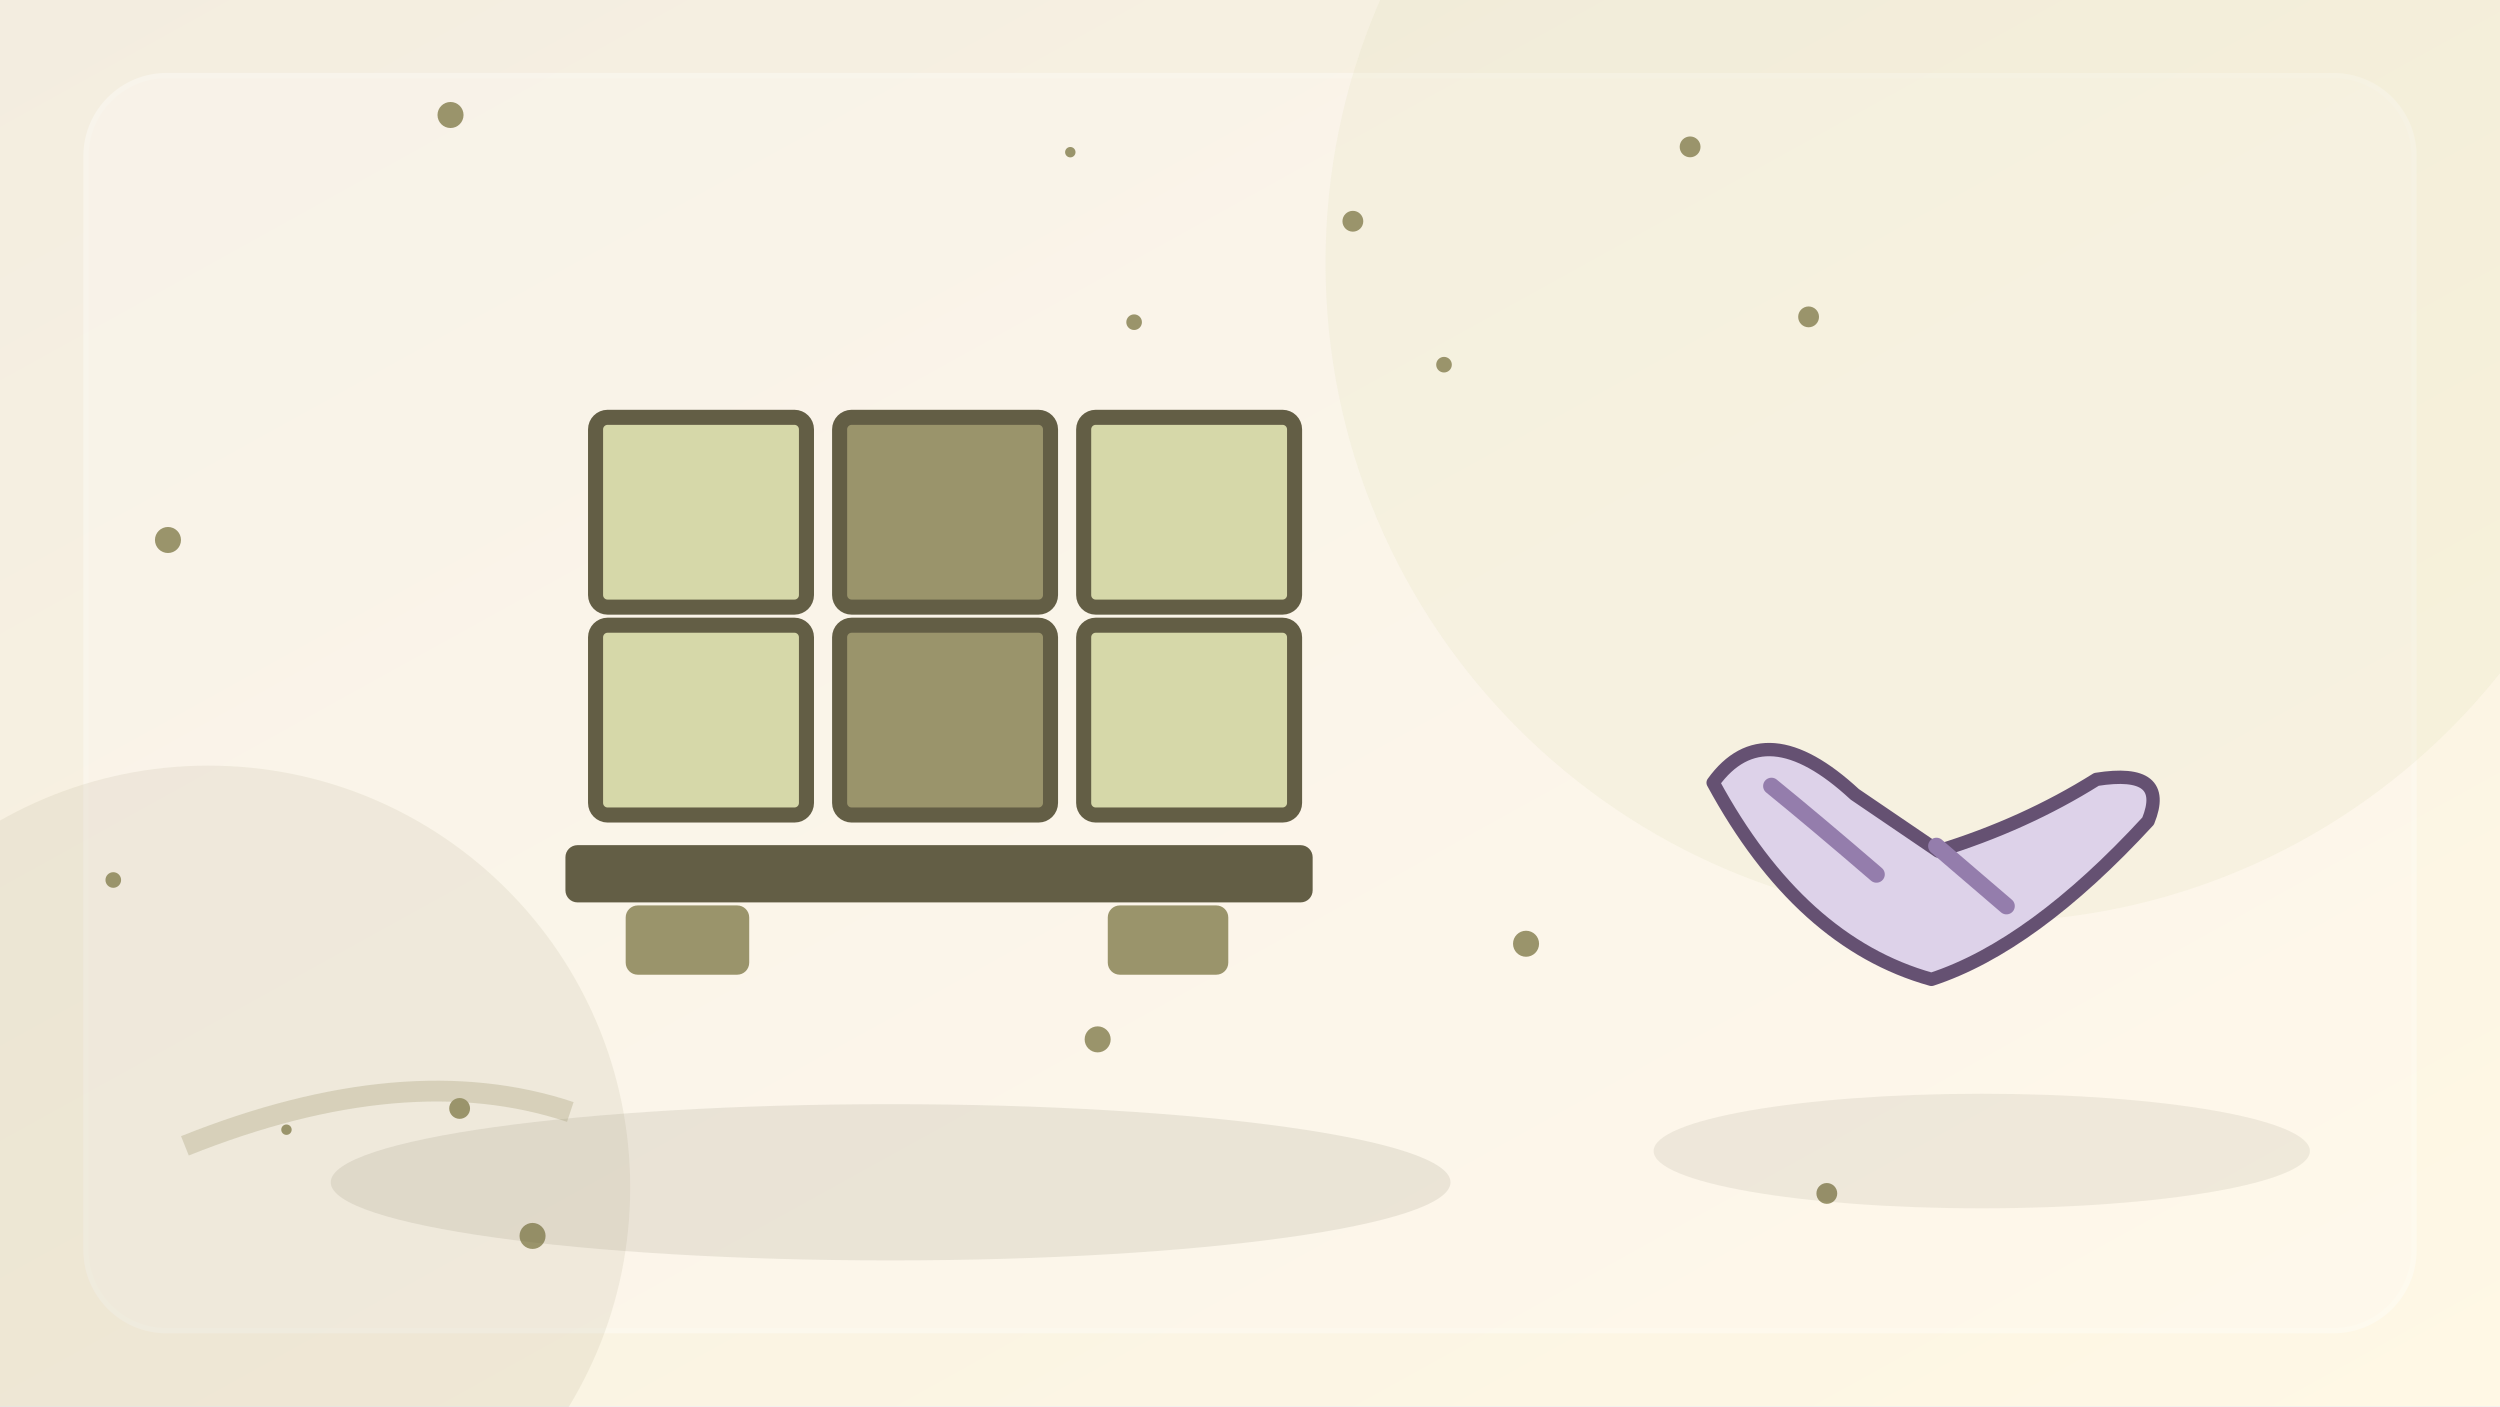
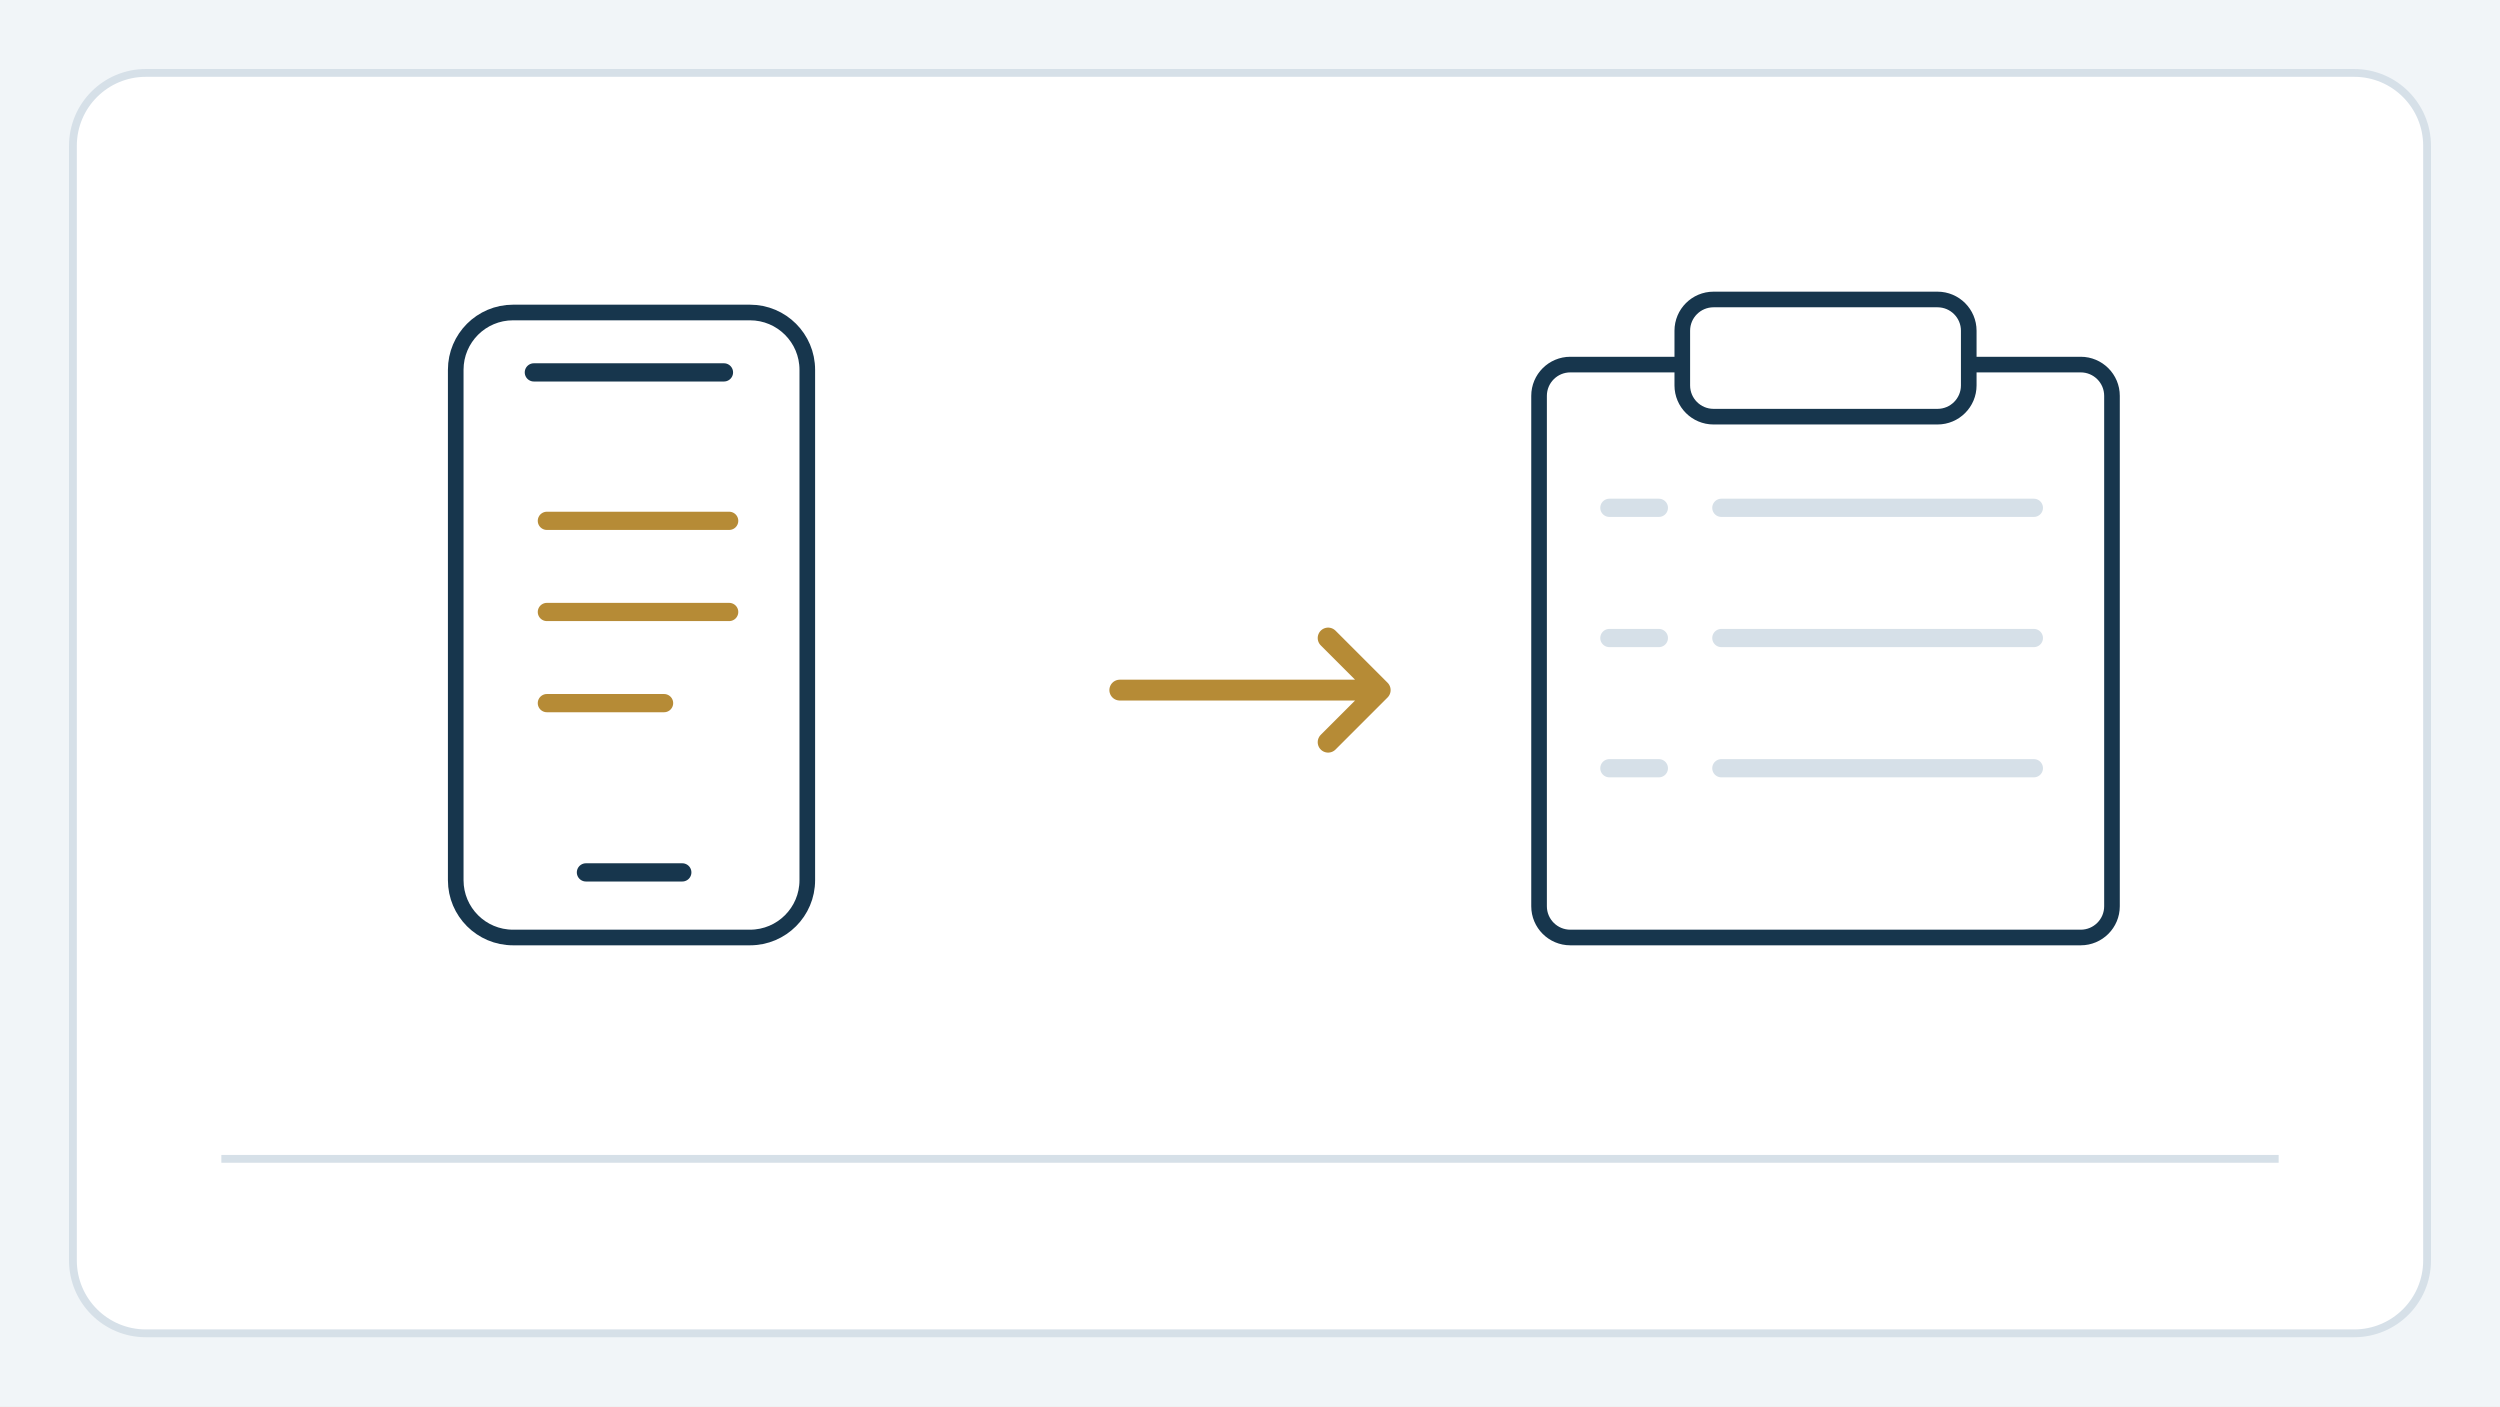
- <svg xmlns="http://www.w3.org/2000/svg" width="960" height="540" viewBox="0 0 960 540" role="img" aria-label="Autorska ilustracja: Uruchomienie pomocy przy bezpośrednim zagrożeniu">
-   <defs>
-     <linearGradient id="background" x1="0" y1="0" x2="1" y2="1">
-       <stop offset="0" stop-color="#f3ede0" />
-       <stop offset="1" stop-color="#fff8e5" />
-     </linearGradient>
-   </defs>
-   <rect width="960" height="540" fill="url(#background)" />
-   <rect x="33" y="29" width="894" height="482" rx="31" fill="#fffaf7" opacity=".35" stroke="#fff" stroke-width="2" />
-   <circle cx="762" cy="101" r="253" fill="#d6d8a9" opacity=".16" />
-   <circle cx="80" cy="456" r="162" fill="#9a946b" opacity=".12" />
-   <circle cx="694.5" cy="121.68" r="4" fill="#9a946b" stroke="none" stroke-width="4" />
-   <circle cx="411" cy="58.44" r="2" fill="#9a946b" stroke="none" stroke-width="4" />
-   <circle cx="176.5" cy="425.64" r="4" fill="#9a946b" stroke="none" stroke-width="4" />
-   <circle cx="649" cy="56.4" r="4" fill="#9a946b" stroke="none" stroke-width="4" />
-   <circle cx="421.5" cy="399.12" r="5" fill="#9a946b" stroke="none" stroke-width="4" />
-   <circle cx="43.5" cy="337.92" r="3" fill="#9a946b" stroke="none" stroke-width="4" />
-   <circle cx="586" cy="362.4" r="5" fill="#9a946b" stroke="none" stroke-width="4" />
-   <circle cx="64.5" cy="207.36" r="5" fill="#9a946b" stroke="none" stroke-width="4" />
-   <circle cx="554.5" cy="140.04" r="3" fill="#9a946b" stroke="none" stroke-width="4" />
-   <circle cx="204.5" cy="474.6" r="5" fill="#9a946b" stroke="none" stroke-width="4" />
-   <circle cx="519.5" cy="84.96" r="4" fill="#9a946b" stroke="none" stroke-width="4" />
-   <circle cx="701.5" cy="458.28" r="4" fill="#9a946b" stroke="none" stroke-width="4" />
-   <circle cx="110" cy="433.8" r="2" fill="#9a946b" stroke="none" stroke-width="4" />
-   <circle cx="173" cy="44.16" r="5" fill="#9a946b" stroke="none" stroke-width="4" />
-   <circle cx="435.5" cy="123.72" r="3" fill="#9a946b" stroke="none" stroke-width="4" />
-   <ellipse cx="342" cy="454" rx="215" ry="30" fill="#635e45" opacity=".12" />
-   <ellipse cx="761" cy="442" rx="126" ry="22" fill="#635e45" opacity=".10" />
-   <g transform="translate(172 70) scale(1.157)">
-     <rect x="39" y="220" width="248" height="19" rx="4" fill="#635e45" stroke="none" stroke-width="4" />
-     <rect x="59" y="240" width="41" height="23" rx="4" fill="#9a946b" stroke="none" stroke-width="4" />
-     <rect x="219" y="240" width="40" height="23" rx="4" fill="#9a946b" stroke="none" stroke-width="4" />
-     <rect x="49" y="78" width="70" height="63" rx="4" fill="#d6d8a9" stroke="#635e45" stroke-width="5" />
-     <rect x="130" y="78" width="70" height="63" rx="4" fill="#9a946b" stroke="#635e45" stroke-width="5" />
-     <rect x="211" y="78" width="70" height="63" rx="4" fill="#d6d8a9" stroke="#635e45" stroke-width="5" />
-     <rect x="49" y="147" width="70" height="63" rx="4" fill="#d6d8a9" stroke="#635e45" stroke-width="5" />
-     <rect x="130" y="147" width="70" height="63" rx="4" fill="#9a946b" stroke="#635e45" stroke-width="5" />
-     <rect x="211" y="147" width="70" height="63" rx="4" fill="#d6d8a9" stroke="#635e45" stroke-width="5" />
+ <svg xmlns="http://www.w3.org/2000/svg" width="960" height="540" viewBox="0 0 960 540" role="img" aria-label="Uruchomienie pomocy przy bezpośrednim zagrożeniu — kontakt i lista kontrolna">
+   <rect width="960" height="540" fill="#f1f5f8" />
+   <rect x="28" y="28" width="904" height="484" rx="28" fill="#fff" stroke="#d6e0e8" stroke-width="3" />
+   <g transform="translate(85 85)">
+     <rect x="90" y="35" width="135" height="240" rx="22" fill="#fff" stroke="#17364d" stroke-width="6" />
+     <path d="M120 58H193 M140 250H177" fill="none" stroke="#17364d" stroke-width="7" stroke-linecap="round" stroke-linejoin="round" />
+     <path d="M125 115H195 M125 150H195 M125 185H170" fill="none" stroke="#b68b36" stroke-width="7" stroke-linecap="round" stroke-linejoin="round" />
  </g>
-   <g transform="translate(638 202) scale(0.640)">
-     <path d="M31 154q31-43 85 7l50 34q52-16 95-43q44-7 31 25q-69 75-130 95q-79-22-131-118Z" fill="#ddd2e9" stroke="#655172" stroke-width="8" stroke-linejoin="round" stroke-linecap="round" />
-     <path d="M66 156q27 22 63 53m36-17 42 36" fill="none" stroke="#947dac" stroke-width="10" stroke-linejoin="round" stroke-linecap="round" />
+   <g transform="translate(536 85)">
+     <rect x="55" y="55" width="220" height="220" rx="12" fill="#fff" stroke="#17364d" stroke-width="6" />
+     <rect x="110" y="30" width="110" height="45" rx="12" fill="#fff" stroke="#17364d" stroke-width="6" />
+     <path d="M82 110H101 M125 110H245 M82 160H101 M125 160H245 M82 210H101 M125 210H245" fill="none" stroke="#d6e0e8" stroke-width="7" stroke-linecap="round" stroke-linejoin="round" />
  </g>
-   <path d="M71 440q85-34 148-13" fill="none" stroke="#9a946b" opacity=".29" stroke-width="8" />
+   <path d="M430 265H530 M510 245L530 265L510 285" fill="none" stroke="#b68b36" stroke-width="8" stroke-linecap="round" stroke-linejoin="round" />
+   <path d="M85 445H875" fill="none" stroke="#d6e0e8" stroke-width="3" />
</svg>
